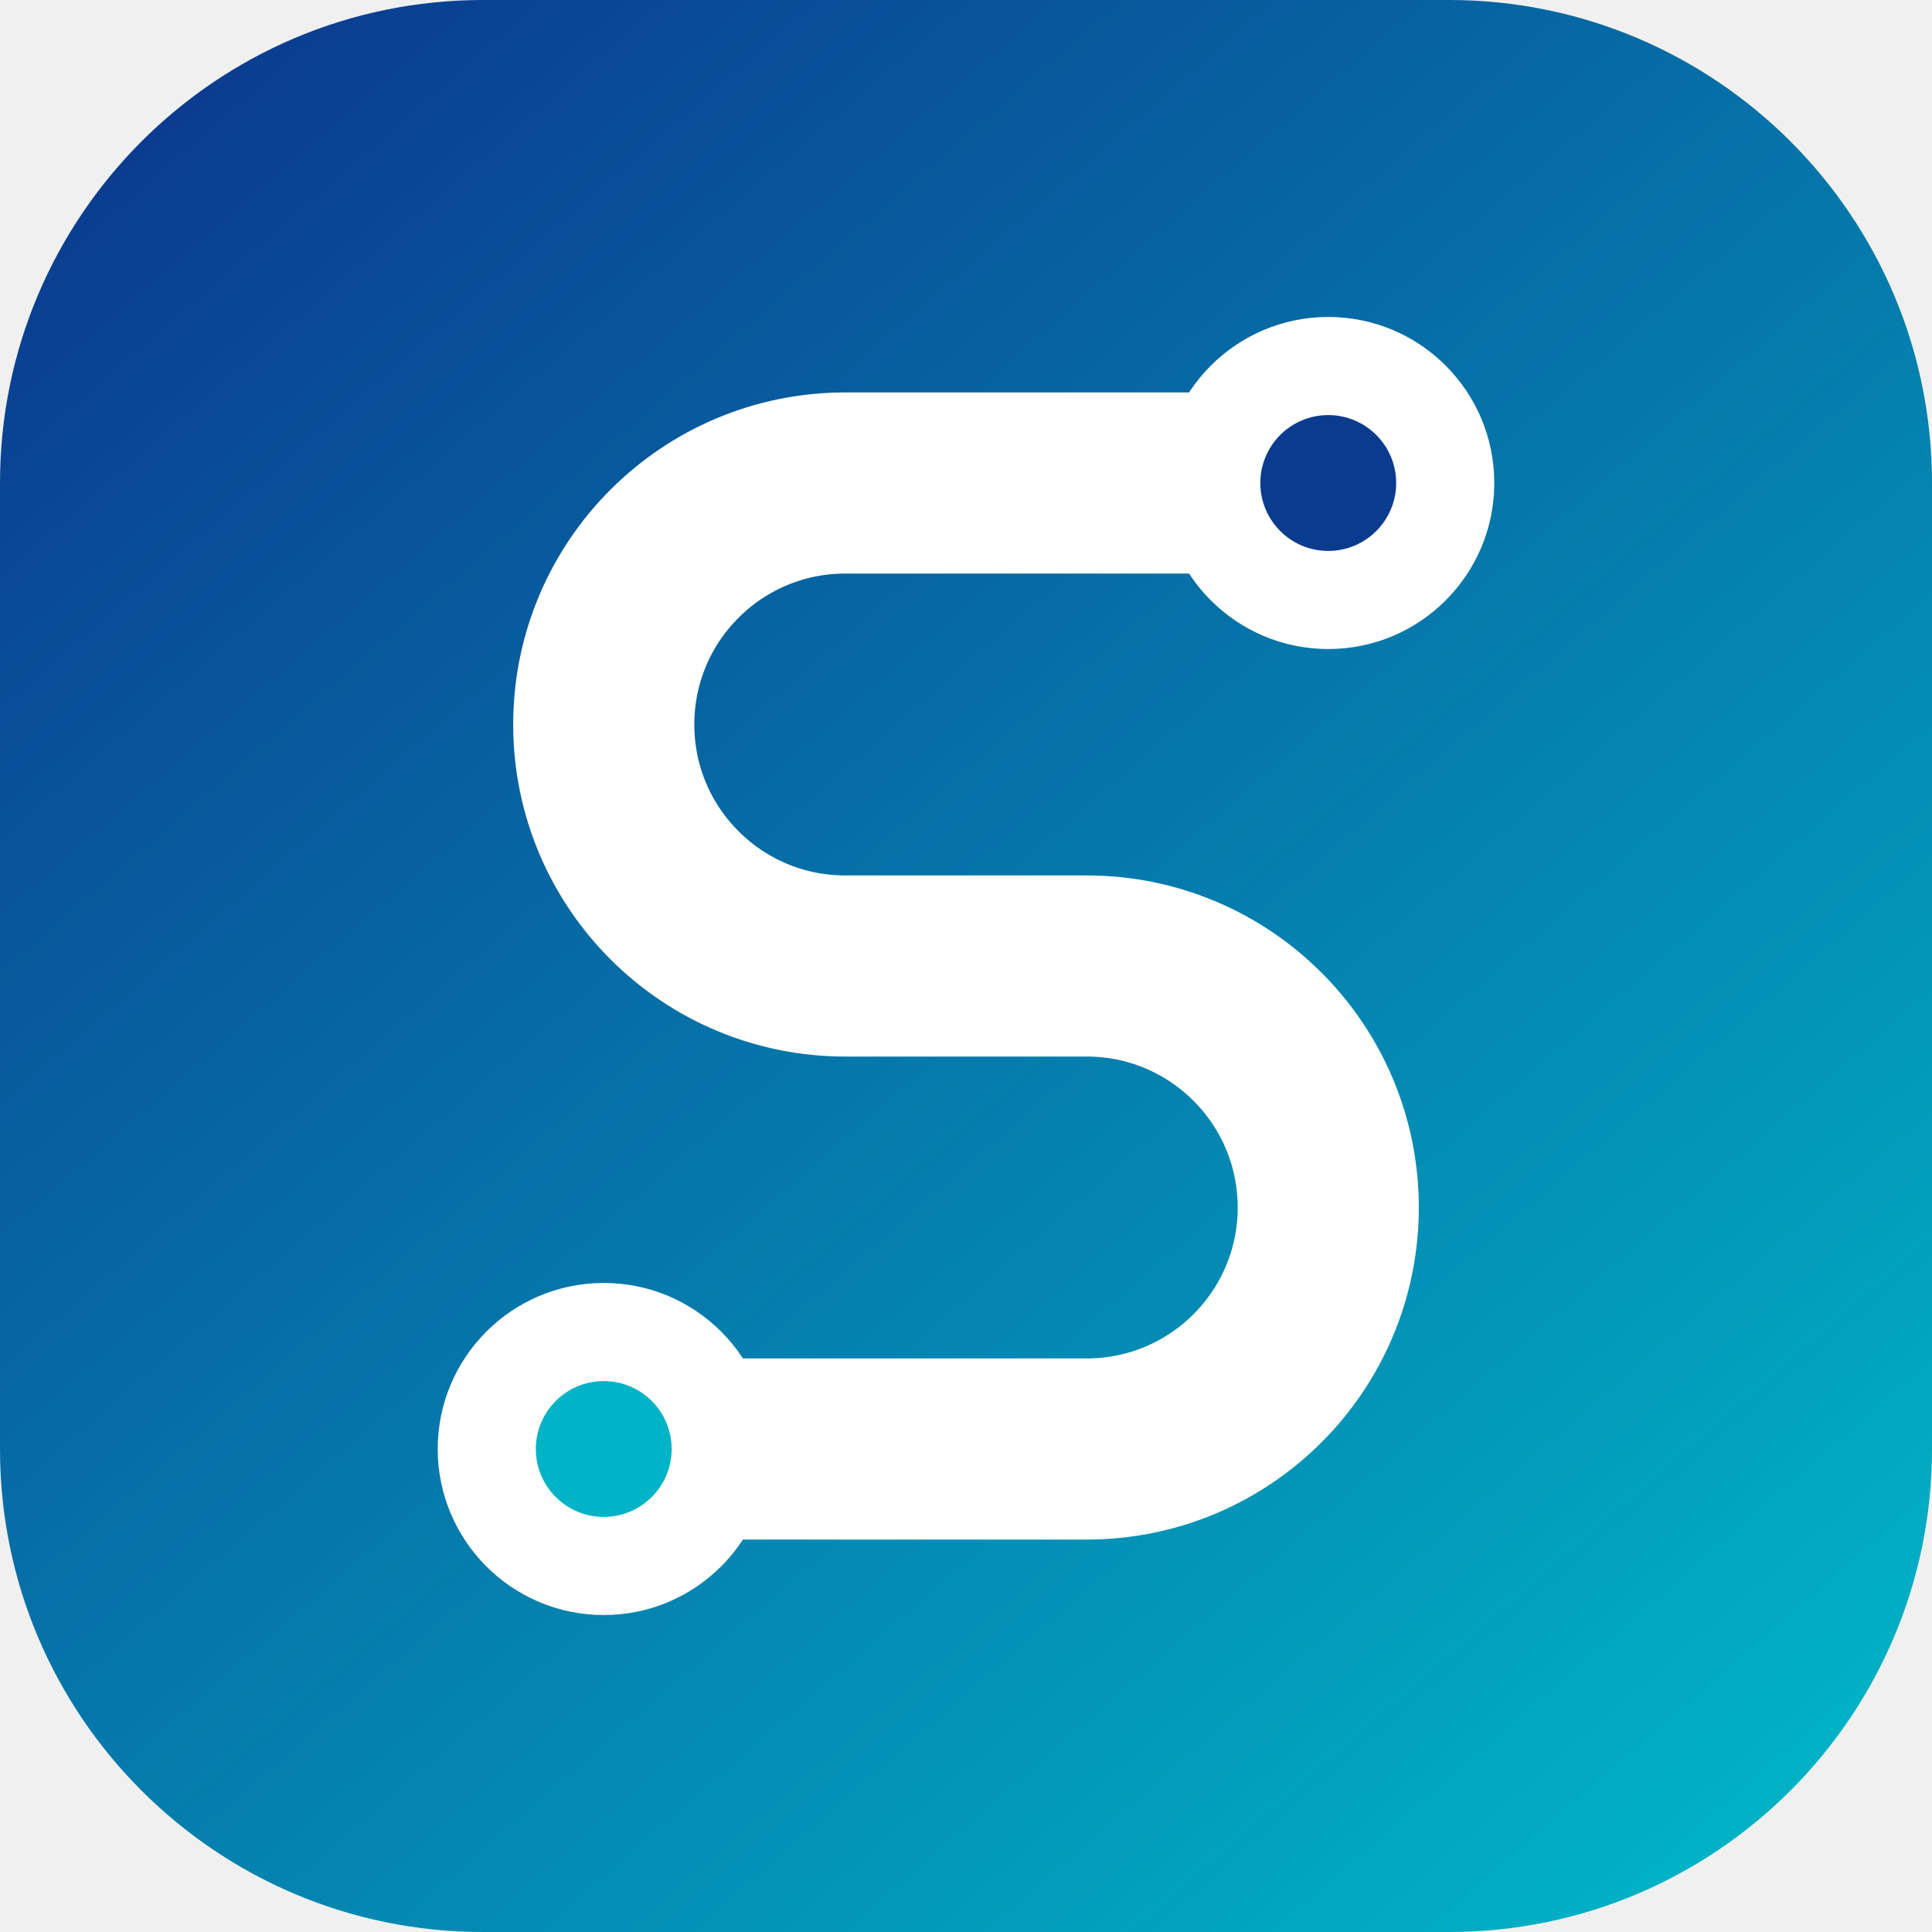
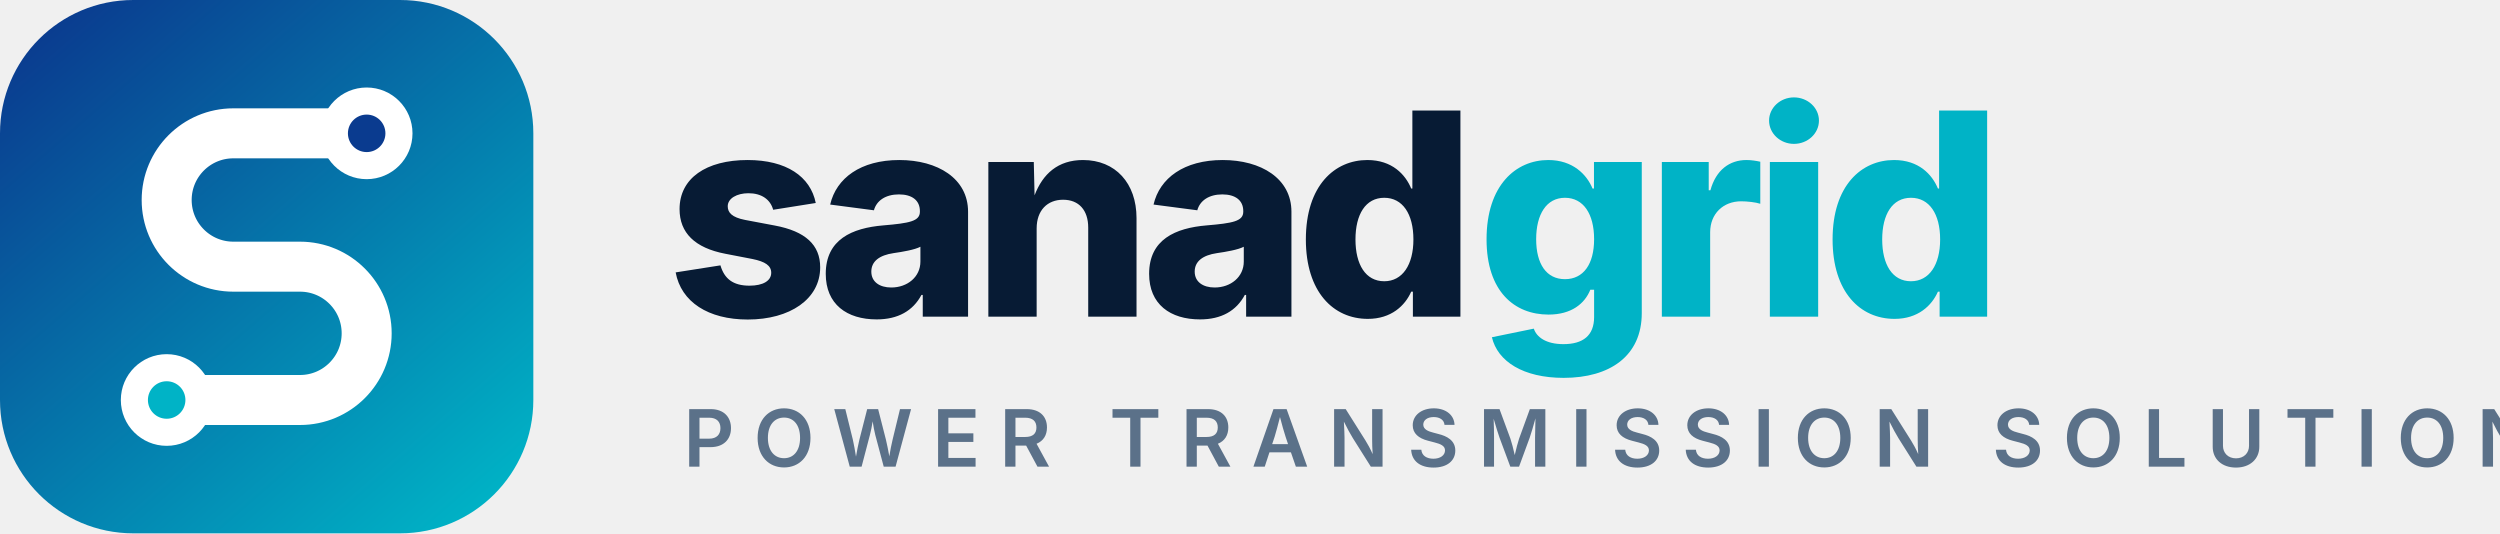
- <svg xmlns="http://www.w3.org/2000/svg" viewBox="0 0 64 64">
+ <svg xmlns="http://www.w3.org/2000/svg" viewBox="0 0 300 64" role="img" aria-label="SanadGrid">
  <defs>
    <linearGradient id="g" x1="6" y1="2" x2="58" y2="62" gradientUnits="userSpaceOnUse">
      <stop stop-color="#0A3B8F" />
      <stop offset="1" stop-color="#00B3C6" />
    </linearGradient>
  </defs>
  <rect width="64" height="64" rx="16" fill="url(#g)" />
  <path d="M44 16H28a8 8 0 0 0 0 16h8a8 8 0 0 1 0 16H20" fill="none" stroke="#fff" stroke-width="6" stroke-linecap="round" stroke-linejoin="round" />
  <circle cx="44" cy="16" r="5.5" fill="#fff" />
  <circle cx="44" cy="16" r="2.25" fill="#0A3B8F" />
  <circle cx="20" cy="48" r="5.5" fill="#fff" />
  <circle cx="20" cy="48" r="2.25" fill="#00B3C6" />
+   <text x="80" y="38" font-family="Inter, 'Segoe UI', Arial, sans-serif" font-size="34" font-weight="800" letter-spacing="-1.4" fill="#071B34">sanad<tspan fill="#00B3C6">grid</tspan>
+   </text>
+   <text x="82" y="56" font-family="Inter, 'Segoe UI', Arial, sans-serif" font-size="9.5" font-weight="600" letter-spacing="2.3" fill="#5B7189">POWER TRANSMISSION SOLUTIONS</text>
</svg>
